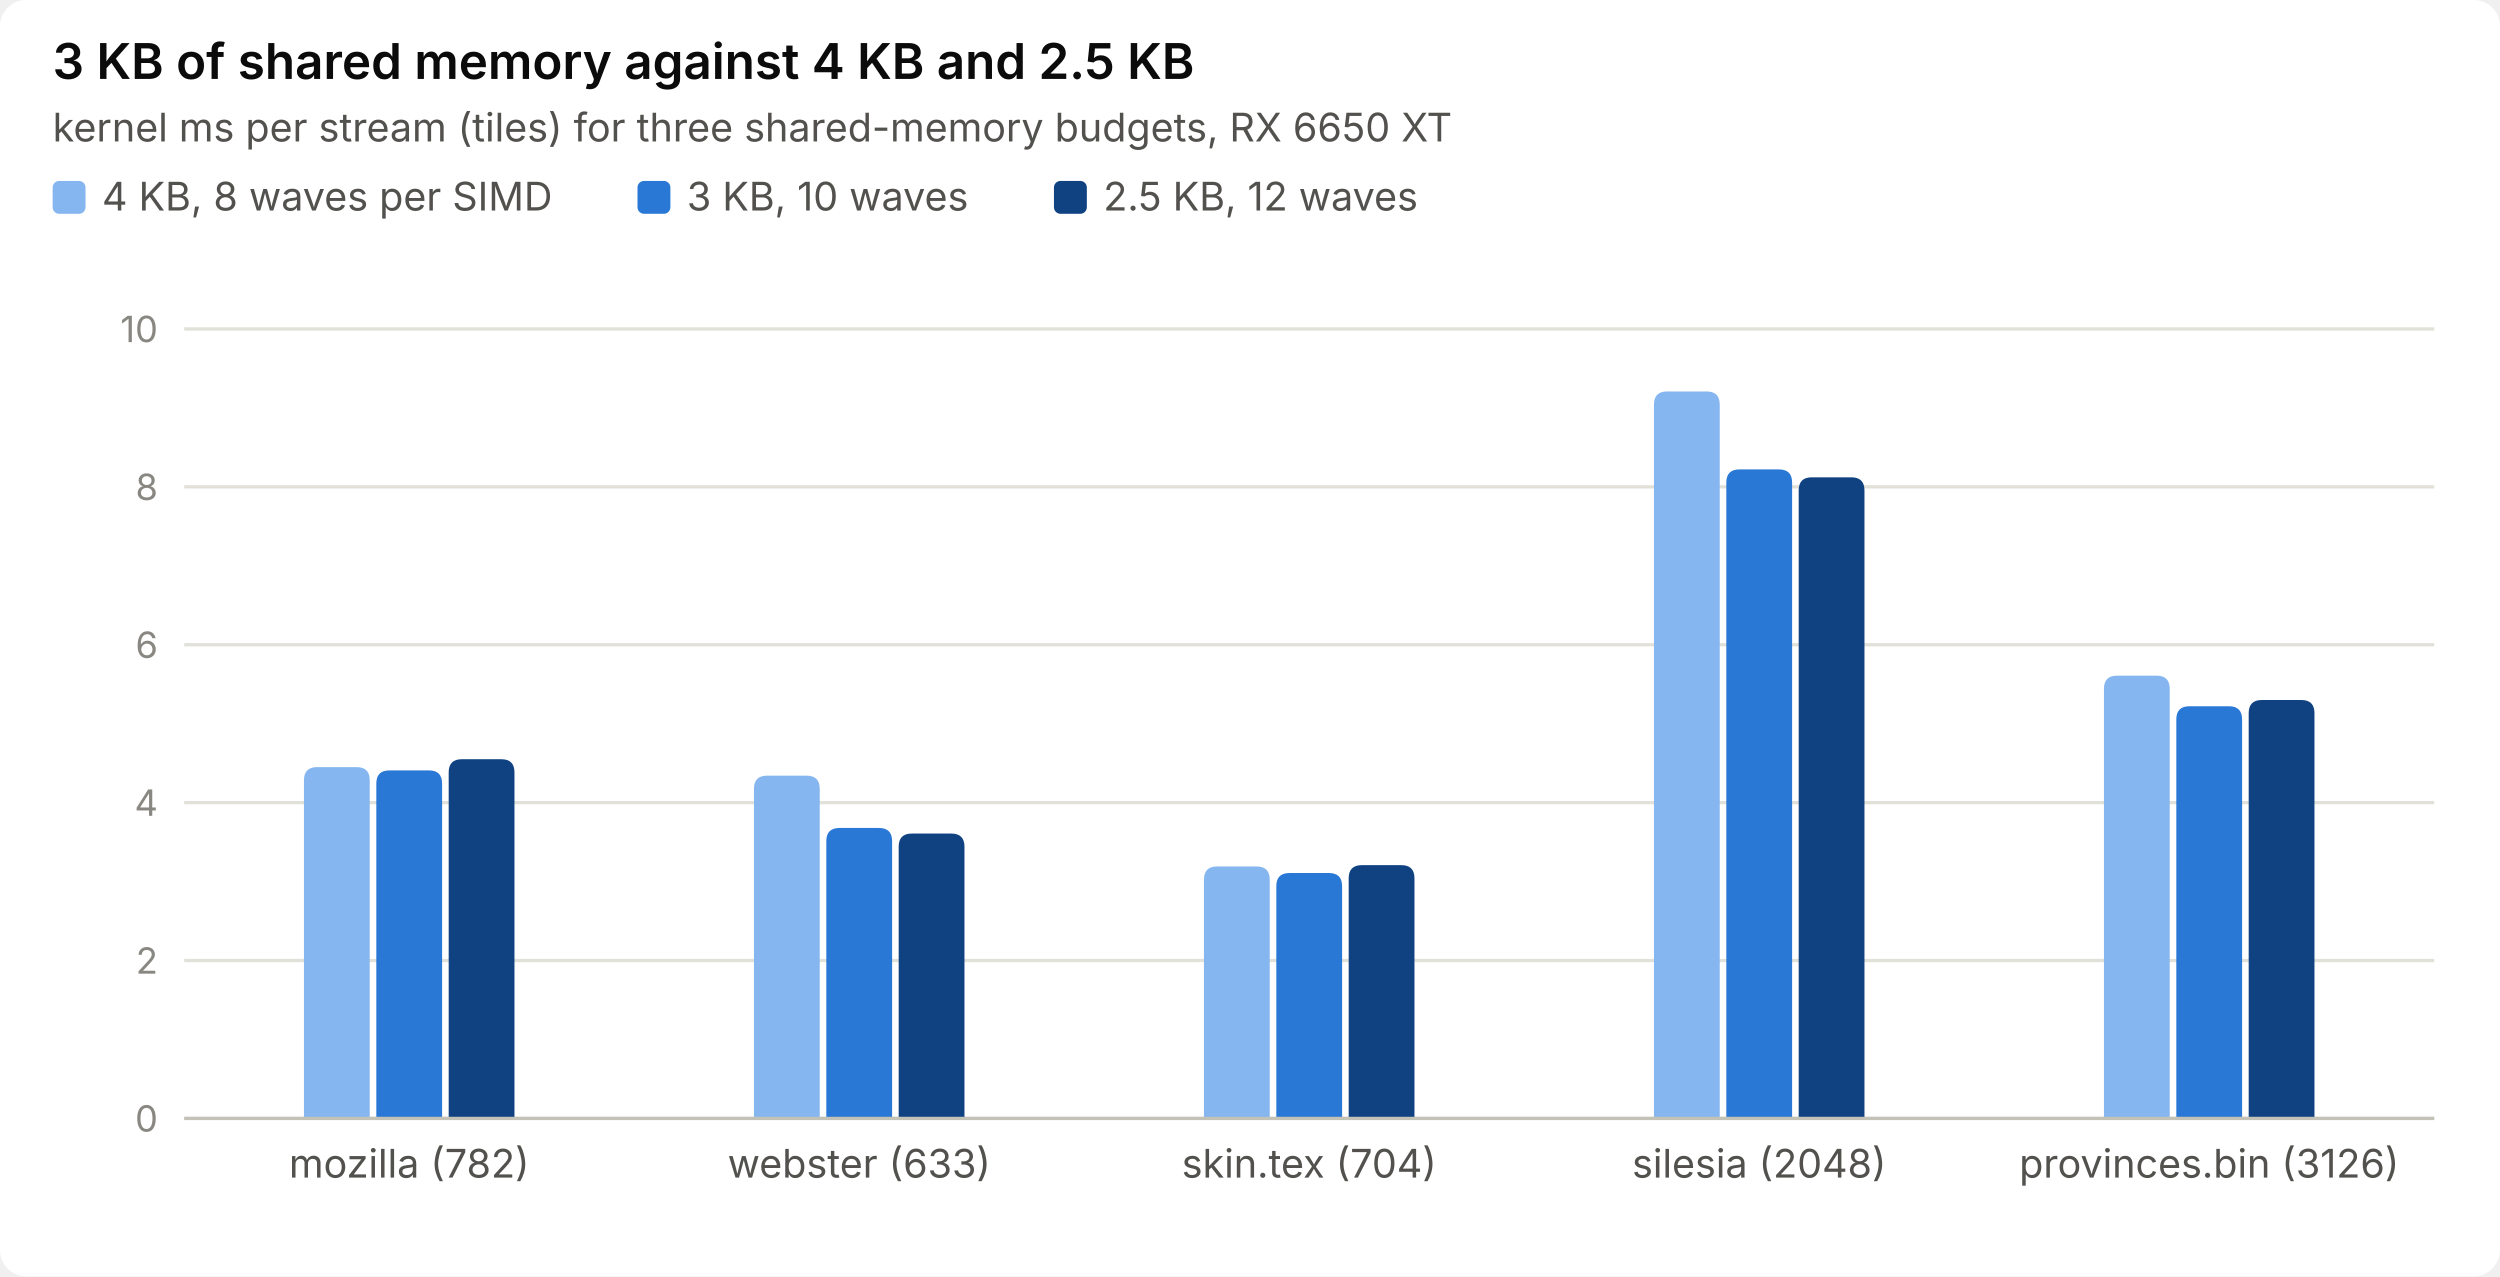
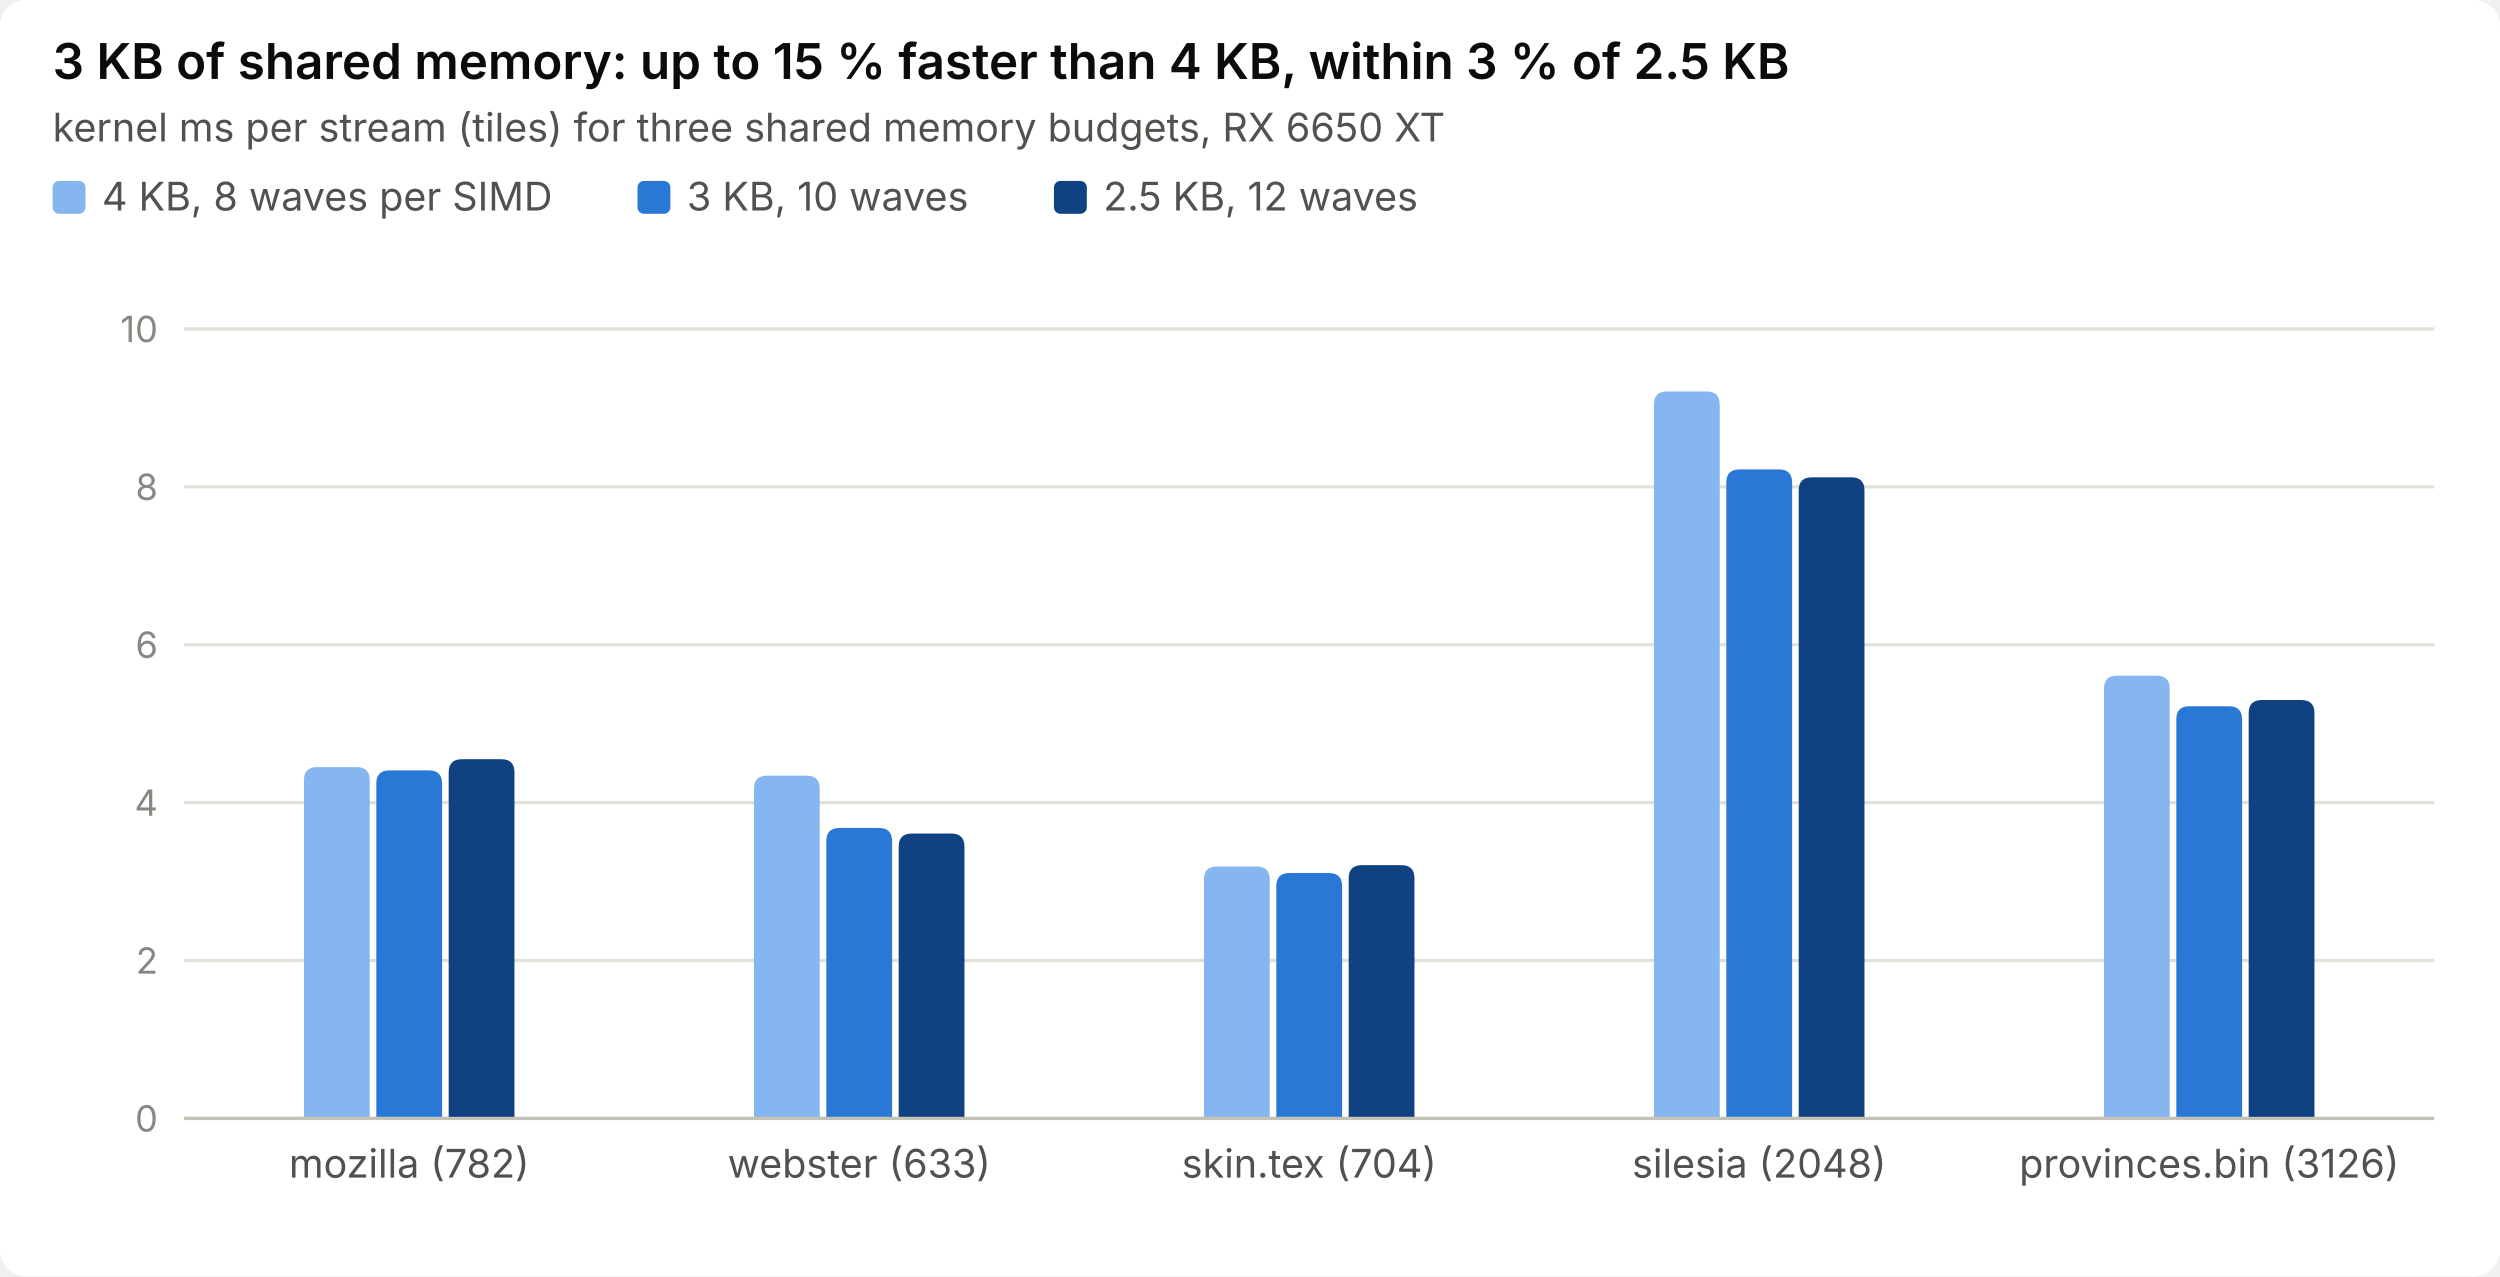
<svg xmlns="http://www.w3.org/2000/svg" viewBox="0 0 760 388" width="760" height="388" role="img" aria-labelledby="t d" font-family="system-ui, -apple-system, 'Segoe UI', sans-serif">
  <style>
.bg{fill:#ffffff}.p{fill:#0b0b0b}.s{fill:#52514e}.m{fill:#898781}
.grid{stroke:#e1e0d9;stroke-width:1}.axis{stroke:#c3c2b7;stroke-width:1}
.c1{fill:#2a78d6}.c2{fill:#eb6834}.c3{fill:#1baf7a}.cg{fill:#898781}.cv{fill:#c9c8c0}
.l1{stroke:#2a78d6}.l2{stroke:#eb6834}.l3{stroke:#1baf7a}
.o1{fill:#86b6ef}.o2{fill:#2a78d6}.o3{fill:#104281}
.ring{stroke:#ffffff;stroke-width:2}
.box{fill:#f4f3ef;stroke:#c3c2b7;stroke-width:1}.hi{fill:#cde2fb;stroke:#2a78d6;stroke-width:1}
</style>
  <rect width="760" height="388" rx="8" class="bg" />
-   <text x="16.0" y="24.0" class="p" font-size="15" font-weight="600" text-anchor="start">3 KB of shared memory against 4 KB and 2.5 KB</text>
-   <text x="16.0" y="43.0" class="s" font-size="12" font-weight="400" text-anchor="start">kernel ms per stream (tiles) for three shared-memory budgets, RX 6650 XT</text>
+   <text x="16.0" y="24.0" class="p" font-size="15" font-weight="600" text-anchor="start">3 KB of shared memory: up to 15 % faster than 4 KB, within 3 % of 2.5 KB</text>
+   <text x="16.0" y="43.0" class="s" font-size="12" font-weight="400" text-anchor="start">kernel ms per stream (tiles) for three shared memory budgets, RX 6650 XT</text>
  <rect x="16.0" y="55.0" width="10.0" height="10.0" rx="2" class="o1" />
  <text x="31.0" y="64.0" class="s" font-size="12" font-weight="400" text-anchor="start">4 KB, 8 waves per SIMD</text>
  <rect x="193.8" y="55.0" width="10.0" height="10.0" rx="2" class="o2" />
  <text x="208.8" y="64.0" class="s" font-size="12" font-weight="400" text-anchor="start">3 KB, 10 waves</text>
  <rect x="320.4" y="55.0" width="10.0" height="10.0" rx="2" class="o3" />
  <text x="335.4" y="64.0" class="s" font-size="12" font-weight="400" text-anchor="start">2.5 KB, 12 waves</text>
  <line x1="56.0" y1="340.0" x2="740.0" y2="340.0" class="grid" />
  <text x="48.0" y="344.0" class="m" font-size="11" font-weight="400" text-anchor="end">0</text>
  <line x1="56.0" y1="292.0" x2="740.0" y2="292.0" class="grid" />
  <text x="48.0" y="296.0" class="m" font-size="11" font-weight="400" text-anchor="end">2</text>
  <line x1="56.0" y1="244.0" x2="740.0" y2="244.0" class="grid" />
  <text x="48.0" y="248.0" class="m" font-size="11" font-weight="400" text-anchor="end">4</text>
  <line x1="56.0" y1="196.0" x2="740.0" y2="196.0" class="grid" />
  <text x="48.0" y="200.0" class="m" font-size="11" font-weight="400" text-anchor="end">6</text>
  <line x1="56.0" y1="148.0" x2="740.0" y2="148.0" class="grid" />
  <text x="48.0" y="152.0" class="m" font-size="11" font-weight="400" text-anchor="end">8</text>
  <line x1="56.0" y1="100.0" x2="740.0" y2="100.0" class="grid" />
  <text x="48.0" y="104.0" class="m" font-size="11" font-weight="400" text-anchor="end">10</text>
  <path d="M92.4,340.0 V237.2 Q92.4,233.2 96.4,233.2 H108.4 Q112.4,233.2 112.4,237.2 V340.0 Z" class="o1" />
  <path d="M114.4,340.0 V238.2 Q114.4,234.2 118.4,234.2 H130.4 Q134.4,234.2 134.4,238.2 V340.0 Z" class="o2" />
  <path d="M136.4,340.0 V234.8 Q136.4,230.8 140.4,230.8 H152.4 Q156.4,230.8 156.4,234.8 V340.0 Z" class="o3" />
  <text x="124.4" y="358.0" class="s" font-size="12" font-weight="400" text-anchor="middle">mozilla (782)</text>
  <path d="M229.2,340.0 V239.8 Q229.2,235.8 233.2,235.8 H245.2 Q249.2,235.8 249.2,239.8 V340.0 Z" class="o1" />
  <path d="M251.2,340.0 V255.7 Q251.2,251.7 255.2,251.7 H267.2 Q271.2,251.7 271.2,255.7 V340.0 Z" class="o2" />
  <path d="M273.2,340.0 V257.4 Q273.2,253.4 277.2,253.4 H289.2 Q293.2,253.4 293.2,257.4 V340.0 Z" class="o3" />
  <text x="261.2" y="358.0" class="s" font-size="12" font-weight="400" text-anchor="middle">webster (633)</text>
  <path d="M366.0,340.0 V267.4 Q366.0,263.4 370.0,263.4 H382.0 Q386.0,263.4 386.0,267.4 V340.0 Z" class="o1" />
  <path d="M388.0,340.0 V269.4 Q388.0,265.4 392.0,265.4 H404.0 Q408.0,265.4 408.0,269.4 V340.0 Z" class="o2" />
  <path d="M410.0,340.0 V267.0 Q410.0,263.0 414.0,263.0 H426.0 Q430.0,263.0 430.0,267.0 V340.0 Z" class="o3" />
  <text x="398.0" y="358.0" class="s" font-size="12" font-weight="400" text-anchor="middle">skin.tex (704)</text>
  <path d="M502.8,340.0 V123.0 Q502.8,119.0 506.8,119.0 H518.8 Q522.8,119.0 522.8,123.0 V340.0 Z" class="o1" />
  <path d="M524.8,340.0 V146.7 Q524.8,142.7 528.8,142.7 H540.8 Q544.8,142.7 544.8,146.7 V340.0 Z" class="o2" />
  <path d="M546.8,340.0 V149.1 Q546.8,145.1 550.8,145.1 H562.8 Q566.8,145.1 566.8,149.1 V340.0 Z" class="o3" />
  <text x="534.8" y="358.0" class="s" font-size="12" font-weight="400" text-anchor="middle">silesia (2048)</text>
  <path d="M639.6,340.0 V209.4 Q639.6,205.4 643.6,205.4 H655.6 Q659.6,205.4 659.6,209.4 V340.0 Z" class="o1" />
  <path d="M661.6,340.0 V218.7 Q661.6,214.7 665.6,214.7 H677.6 Q681.6,214.7 681.6,218.7 V340.0 Z" class="o2" />
  <path d="M683.6,340.0 V216.8 Q683.6,212.8 687.6,212.8 H699.6 Q703.6,212.8 703.6,216.8 V340.0 Z" class="o3" />
  <text x="671.6" y="358.0" class="s" font-size="12" font-weight="400" text-anchor="middle">provinces.bin (3126)</text>
  <line x1="56.0" y1="340.0" x2="740.0" y2="340.0" class="axis" />
</svg>
